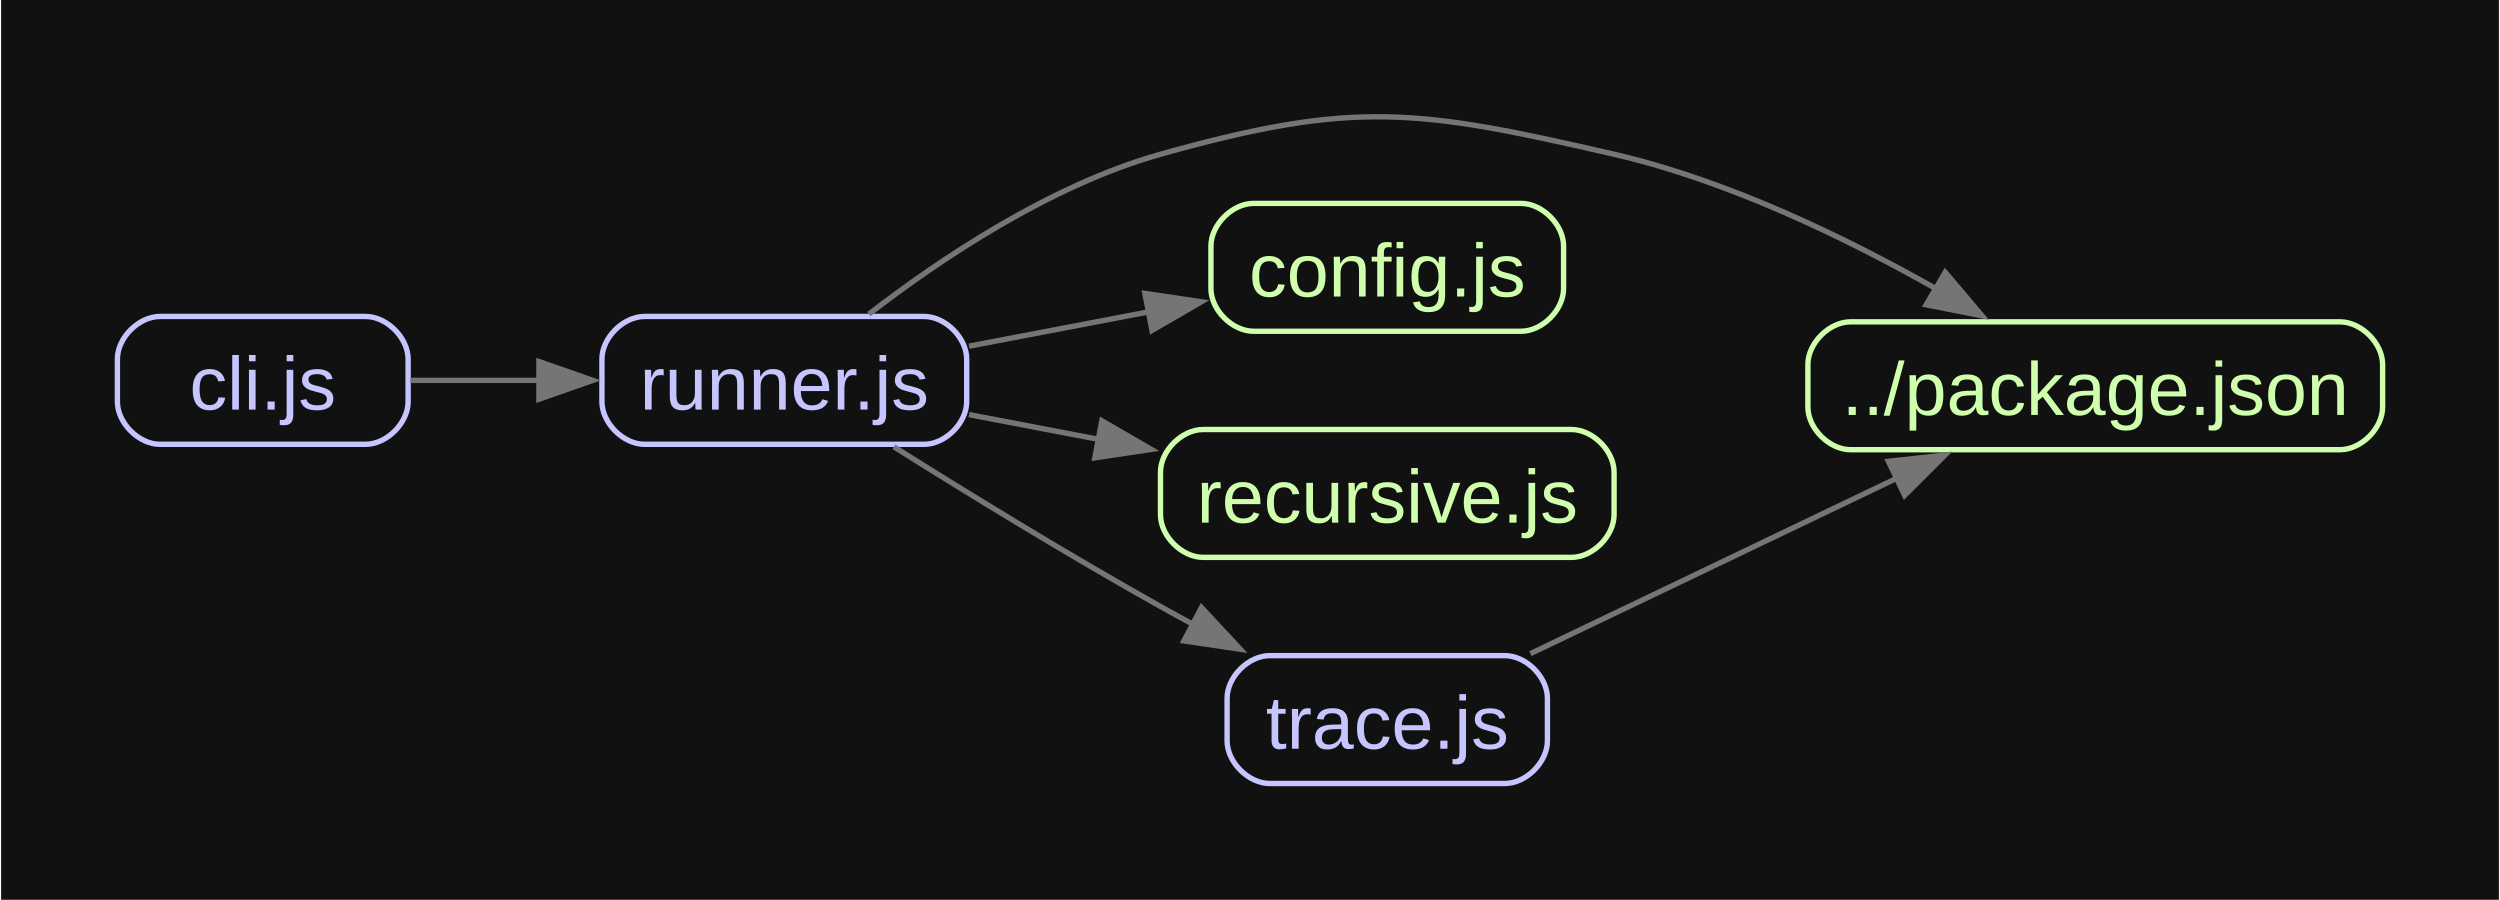
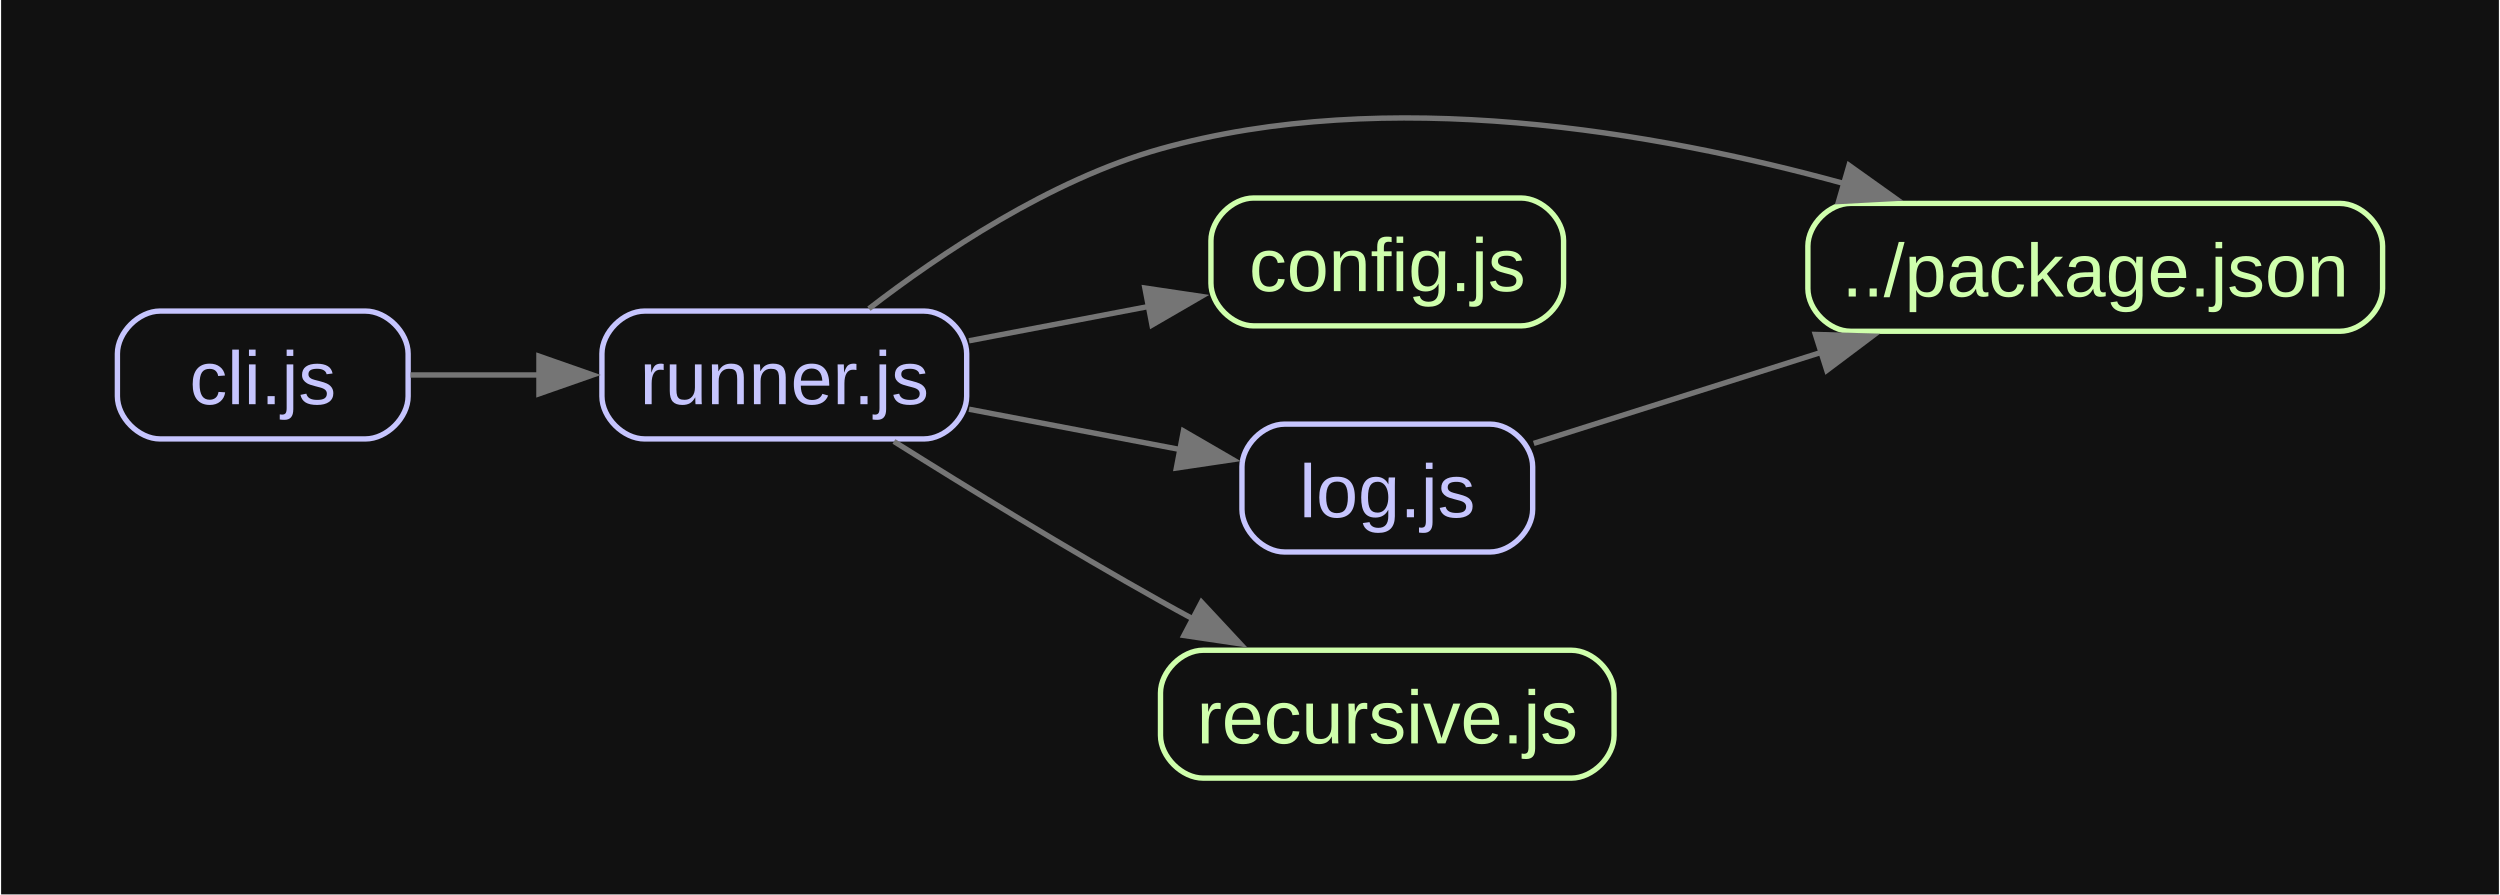
- <svg xmlns="http://www.w3.org/2000/svg" width="464pt" height="167pt" viewBox="0.00 0.00 463.95 167.13">
-   <g id="graph0" class="graph" transform="scale(1 1) rotate(0) translate(21.6 145.53)">
-     <polygon fill="#111111" stroke="none" points="-21.6,21.6 -21.6,-145.53 442.35,-145.53 442.35,21.6 -21.6,21.6" />
+ <svg xmlns="http://www.w3.org/2000/svg" width="464pt" height="166pt" viewBox="0.00 0.00 463.95 166.13">
+   <g id="graph0" class="graph" transform="scale(1 1) rotate(0) translate(21.6 144.53)">
+     <polygon fill="#111111" stroke="none" points="-21.6,21.6 -21.6,-144.53 442.35,-144.53 442.35,21.6 -21.6,21.6" />
    <g id="node1" class="node">
-       <path fill="none" stroke="#cfffac" d="M412.83,-85.75C412.83,-85.75 321.92,-85.75 321.92,-85.75 317.96,-85.75 314,-81.79 314,-77.83 314,-77.83 314,-69.92 314,-69.92 314,-65.96 317.96,-62 321.92,-62 321.92,-62 412.83,-62 412.83,-62 416.79,-62 420.75,-65.96 420.75,-69.92 420.75,-69.92 420.75,-77.83 420.75,-77.83 420.75,-81.79 416.79,-85.75 412.83,-85.75" />
-       <text text-anchor="middle" x="367.38" y="-68.45" font-family="Arial" font-size="14.00" fill="#cfffac">../package.json</text>
+       <path fill="none" stroke="#cfffac" d="M412.83,-106.75C412.83,-106.75 321.92,-106.75 321.92,-106.75 317.96,-106.75 314,-102.79 314,-98.83 314,-98.83 314,-90.92 314,-90.92 314,-86.96 317.96,-83 321.92,-83 321.92,-83 412.83,-83 412.83,-83 416.79,-83 420.75,-86.96 420.75,-90.92 420.75,-90.92 420.75,-98.83 420.75,-98.83 420.75,-102.79 416.79,-106.75 412.83,-106.75" />
+       <text text-anchor="middle" x="367.38" y="-89.45" font-family="Arial" font-size="14.00" fill="#cfffac">../package.json</text>
    </g>
    <g id="node2" class="node">
      <path fill="none" stroke="#c6c5fe" d="M46.08,-86.75C46.08,-86.75 7.92,-86.75 7.92,-86.75 3.96,-86.75 0,-82.79 0,-78.83 0,-78.83 0,-70.92 0,-70.92 0,-66.96 3.96,-63 7.92,-63 7.92,-63 46.08,-63 46.08,-63 50.04,-63 54,-66.96 54,-70.92 54,-70.92 54,-78.83 54,-78.83 54,-82.79 50.04,-86.75 46.08,-86.75" />
      <text text-anchor="middle" x="27" y="-69.45" font-family="Arial" font-size="14.00" fill="#c6c5fe">cli.js</text>
    </g>
    <g id="node3" class="node">
      <path fill="none" stroke="#c6c5fe" d="M149.83,-86.75C149.83,-86.75 97.92,-86.75 97.92,-86.75 93.96,-86.75 90,-82.79 90,-78.83 90,-78.83 90,-70.92 90,-70.92 90,-66.96 93.96,-63 97.92,-63 97.92,-63 149.83,-63 149.83,-63 153.79,-63 157.75,-66.96 157.75,-70.92 157.75,-70.92 157.75,-78.83 157.75,-78.83 157.75,-82.79 153.79,-86.75 149.83,-86.75" />
      <text text-anchor="middle" x="123.88" y="-69.45" font-family="Arial" font-size="14.00" fill="#c6c5fe">runner.js</text>
    </g>
    <g id="edge1" class="edge">
      <path fill="none" stroke="#757575" d="M54.43,-74.88C61.88,-74.88 70.2,-74.88 78.4,-74.88" />
      <polygon fill="#757575" stroke="#757575" points="78.3,-78.38 88.3,-74.88 78.3,-71.38 78.3,-78.38" />
    </g>
-     <g id="edge2" class="edge">
-       <path fill="none" stroke="#757575" d="M139.59,-87.19C152.82,-97.39 173.25,-111.12 193.75,-116.88 229.8,-127 241.51,-125.28 278,-116.88 299.2,-111.99 321.21,-101.3 337.97,-91.8" />
-       <polygon fill="#757575" stroke="#757575" points="339.51,-94.96 346.36,-86.87 335.96,-88.92 339.51,-94.96" />
+     <g id="edge3" class="edge">
+       <path fill="none" stroke="#757575" d="M139.59,-87.19C152.82,-97.39 173.25,-111.12 193.75,-116.88 235.88,-128.71 285.59,-120.11 320.82,-110.41" />
+       <polygon fill="#757575" stroke="#757575" points="321.64,-113.82 330.27,-107.67 319.69,-107.1 321.64,-113.82" />
    </g>
    <g id="node4" class="node">
      <path fill="none" stroke="#cfffac" d="M260.71,-107.75C260.71,-107.75 211.04,-107.75 211.04,-107.75 207.08,-107.75 203.12,-103.79 203.12,-99.83 203.12,-99.83 203.12,-91.92 203.12,-91.92 203.12,-87.96 207.08,-84 211.04,-84 211.04,-84 260.71,-84 260.71,-84 264.67,-84 268.62,-87.96 268.62,-91.92 268.62,-91.92 268.62,-99.83 268.62,-99.83 268.62,-103.79 264.67,-107.75 260.71,-107.75" />
      <text text-anchor="middle" x="235.88" y="-90.45" font-family="Arial" font-size="14.00" fill="#cfffac">config.js</text>
    </g>
-     <g id="edge3" class="edge">
+     <g id="edge4" class="edge">
      <path fill="none" stroke="#757575" d="M158.18,-81.23C168.69,-83.24 180.46,-85.49 191.57,-87.61" />
      <polygon fill="#757575" stroke="#757575" points="190.85,-91.03 201.33,-89.47 192.17,-84.16 190.85,-91.03" />
    </g>
    <g id="node5" class="node">
-       <path fill="none" stroke="#cfffac" d="M270.08,-65.75C270.08,-65.75 201.67,-65.75 201.67,-65.75 197.71,-65.75 193.75,-61.79 193.75,-57.83 193.75,-57.83 193.75,-49.92 193.75,-49.92 193.75,-45.96 197.71,-42 201.67,-42 201.67,-42 270.08,-42 270.08,-42 274.04,-42 278,-45.96 278,-49.92 278,-49.92 278,-57.83 278,-57.83 278,-61.79 274.04,-65.75 270.08,-65.75" />
-       <text text-anchor="middle" x="235.88" y="-48.45" font-family="Arial" font-size="14.00" fill="#cfffac">recursive.js</text>
+       <path fill="none" stroke="#c6c5fe" d="M254.96,-65.75C254.96,-65.75 216.79,-65.75 216.79,-65.75 212.83,-65.75 208.88,-61.79 208.88,-57.83 208.88,-57.83 208.88,-49.92 208.88,-49.92 208.88,-45.96 212.83,-42 216.79,-42 216.79,-42 254.96,-42 254.96,-42 258.92,-42 262.88,-45.96 262.88,-49.92 262.88,-49.92 262.88,-57.83 262.88,-57.83 262.88,-61.79 258.92,-65.75 254.96,-65.75" />
+       <text text-anchor="middle" x="235.88" y="-48.45" font-family="Arial" font-size="14.00" fill="#c6c5fe">log.js</text>
    </g>
-     <g id="edge4" class="edge">
-       <path fill="none" stroke="#757575" d="M158.18,-68.52C165.83,-67.06 174.15,-65.47 182.39,-63.89" />
-       <polygon fill="#757575" stroke="#757575" points="182.86,-67.37 192.03,-62.06 181.55,-60.49 182.86,-67.37" />
+     <g id="edge5" class="edge">
+       <path fill="none" stroke="#757575" d="M158.18,-68.52C170.57,-66.15 184.72,-63.45 197.45,-61.02" />
+       <polygon fill="#757575" stroke="#757575" points="198.01,-64.48 207.18,-59.16 196.7,-57.6 198.01,-64.48" />
    </g>
    <g id="node6" class="node">
-       <path fill="none" stroke="#c6c5fe" d="M257.71,-23.75C257.71,-23.75 214.04,-23.75 214.04,-23.75 210.08,-23.75 206.12,-19.79 206.12,-15.83 206.12,-15.83 206.12,-7.92 206.12,-7.92 206.12,-3.96 210.08,0 214.04,0 214.04,0 257.71,0 257.71,0 261.67,0 265.62,-3.96 265.62,-7.92 265.62,-7.92 265.62,-15.83 265.62,-15.83 265.62,-19.79 261.67,-23.75 257.71,-23.75" />
-       <text text-anchor="middle" x="235.88" y="-6.45" font-family="Arial" font-size="14.00" fill="#c6c5fe">trace.js</text>
+       <path fill="none" stroke="#cfffac" d="M270.08,-23.75C270.08,-23.75 201.67,-23.75 201.67,-23.75 197.71,-23.75 193.75,-19.79 193.75,-15.83 193.75,-15.83 193.75,-7.92 193.75,-7.92 193.75,-3.96 197.71,0 201.67,0 201.67,0 270.08,0 270.08,0 274.04,0 278,-3.96 278,-7.92 278,-7.92 278,-15.83 278,-15.83 278,-19.79 274.04,-23.75 270.08,-23.75" />
+       <text text-anchor="middle" x="235.88" y="-6.45" font-family="Arial" font-size="14.00" fill="#cfffac">recursive.js</text>
    </g>
-     <g id="edge5" class="edge">
+     <g id="edge6" class="edge">
      <path fill="none" stroke="#757575" d="M144.24,-62.53C157.91,-53.94 176.76,-42.38 193.75,-32.88 195.77,-31.74 197.86,-30.6 199.98,-29.46" />
      <polygon fill="#757575" stroke="#757575" points="201.36,-32.69 208.58,-24.94 198.1,-26.49 201.36,-32.69" />
    </g>
-     <g id="edge6" class="edge">
-       <path fill="none" stroke="#757575" d="M262.46,-24.12C281.97,-33.47 309.08,-46.44 330.72,-56.8" />
-       <polygon fill="#757575" stroke="#757575" points="328.95,-59.84 339.48,-61 331.97,-53.52 328.95,-59.84" />
+     <g id="edge2" class="edge">
+       <path fill="none" stroke="#757575" d="M263.08,-62.17C278.45,-67.04 298.39,-73.35 316.63,-79.13" />
+       <polygon fill="#757575" stroke="#757575" points="315.39,-82.41 325.98,-82.09 317.51,-75.73 315.39,-82.41" />
    </g>
  </g>
</svg>
